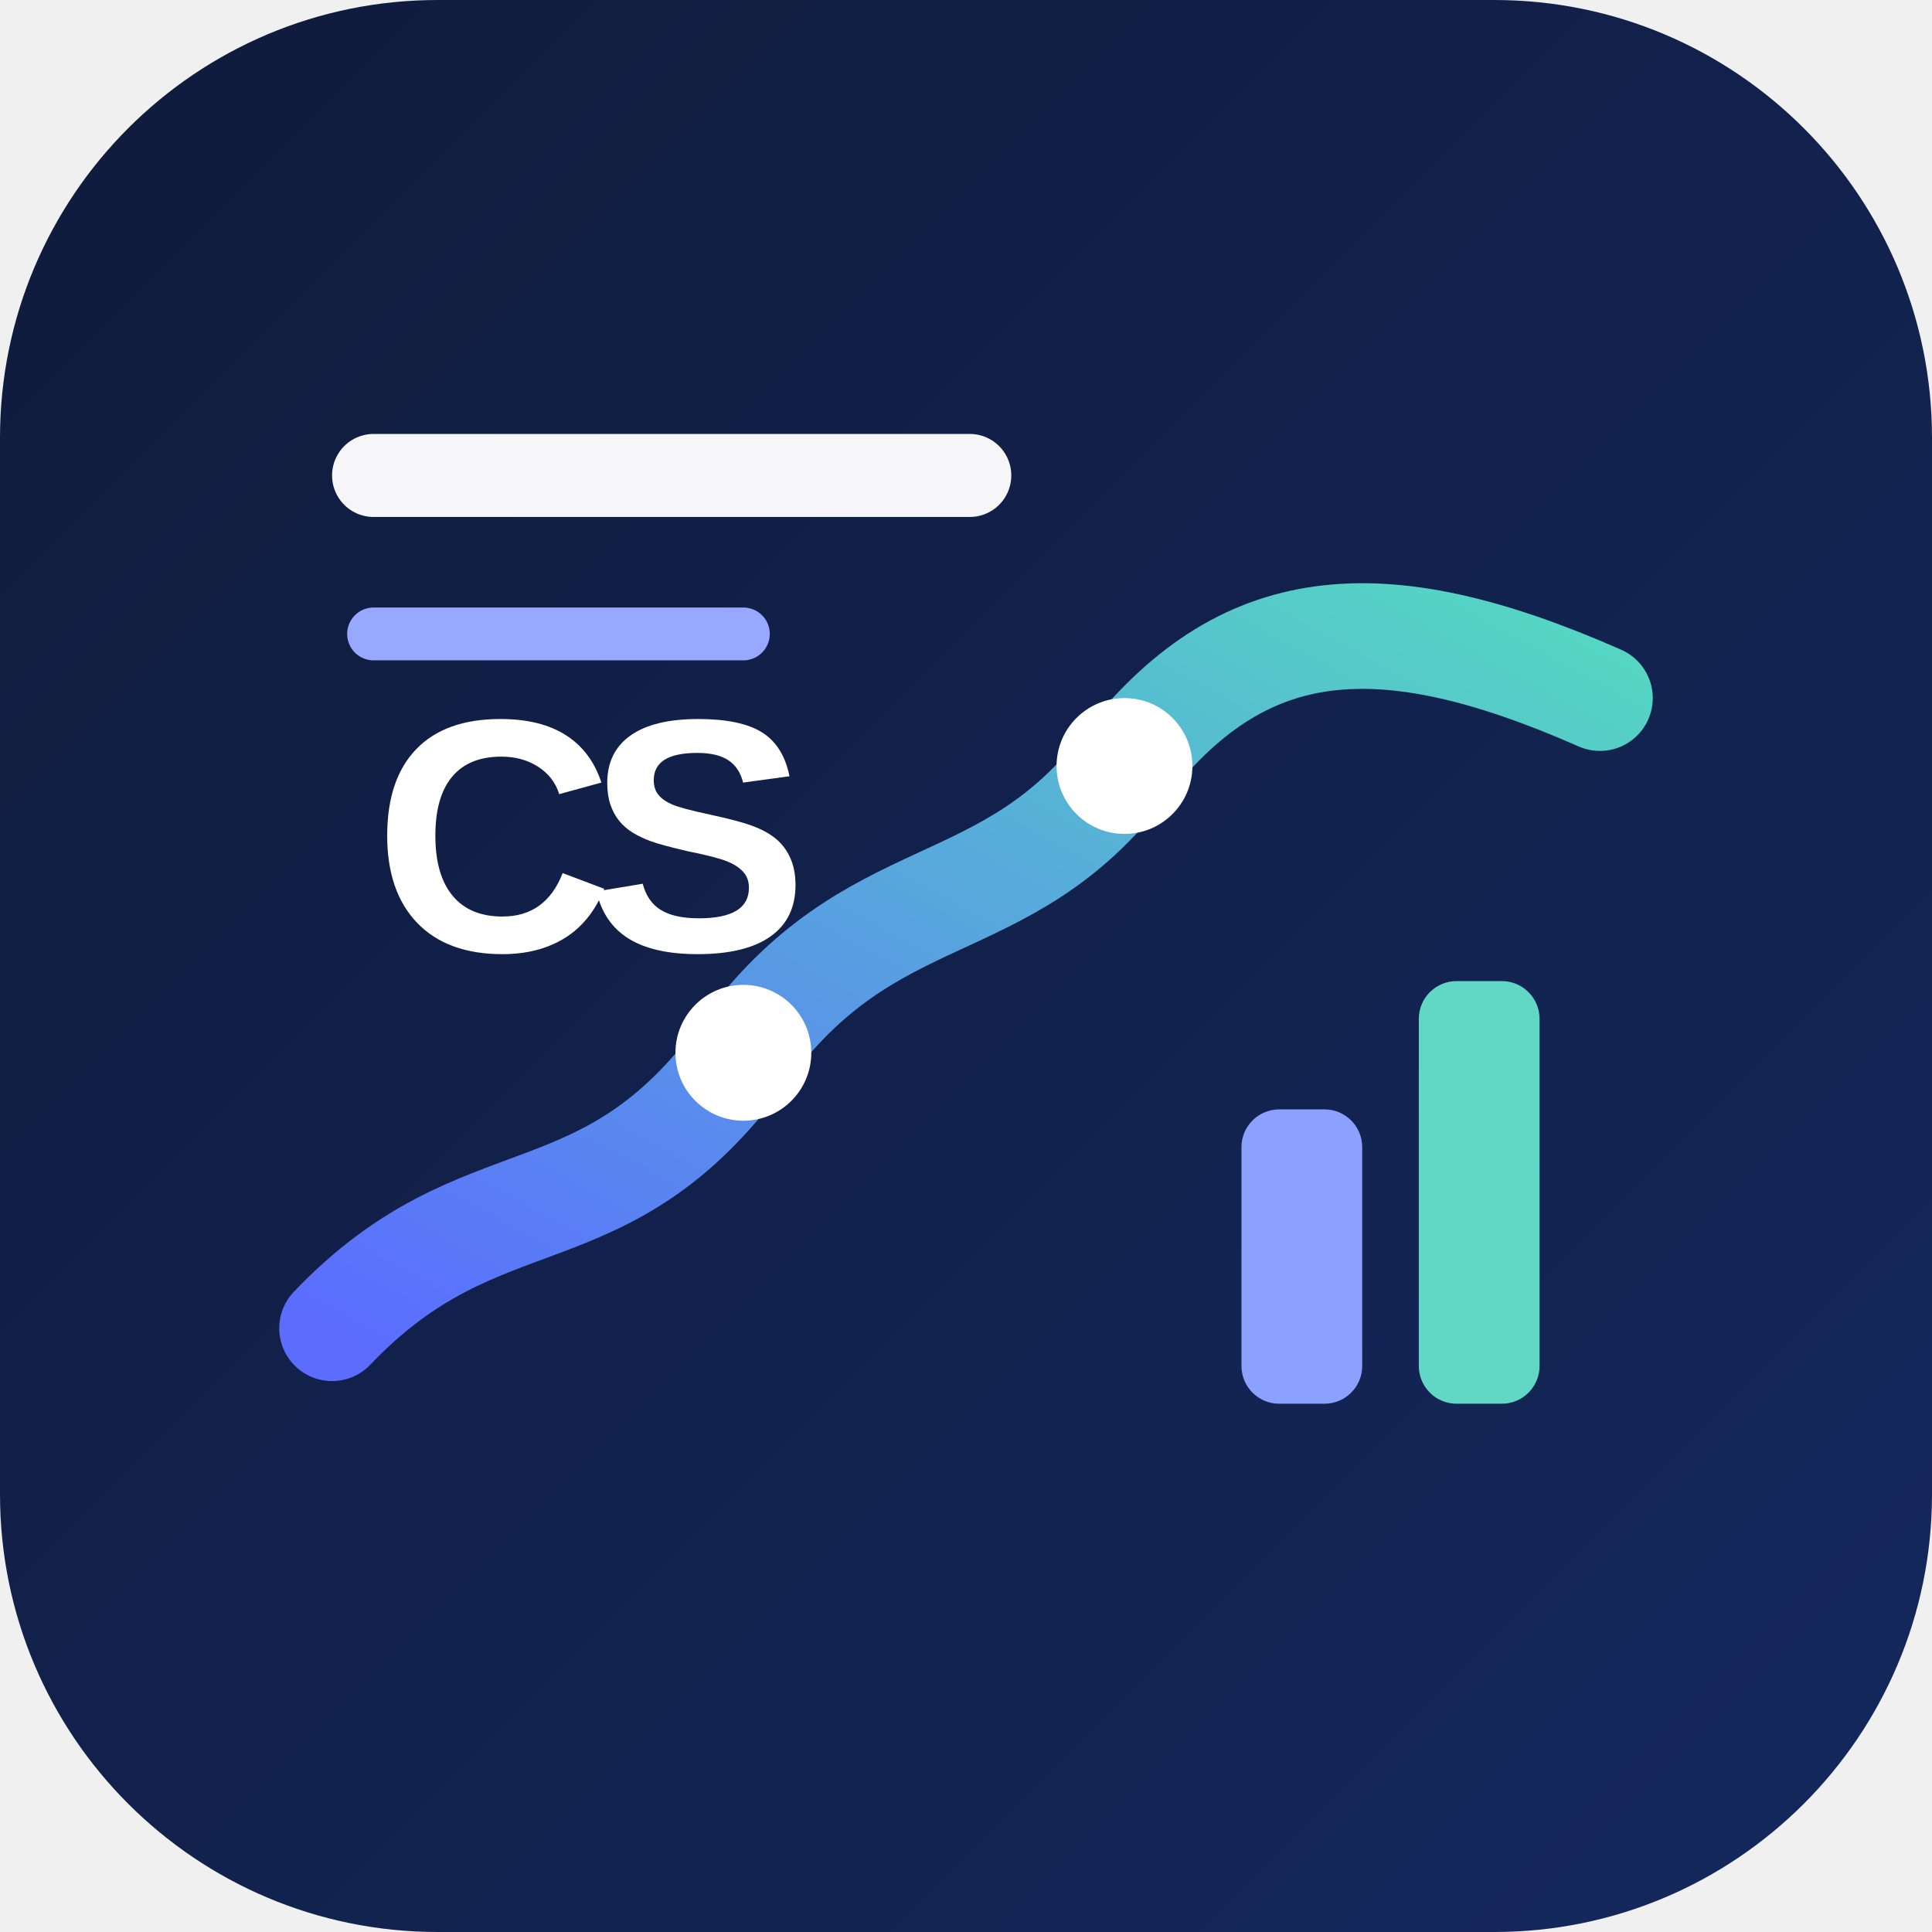
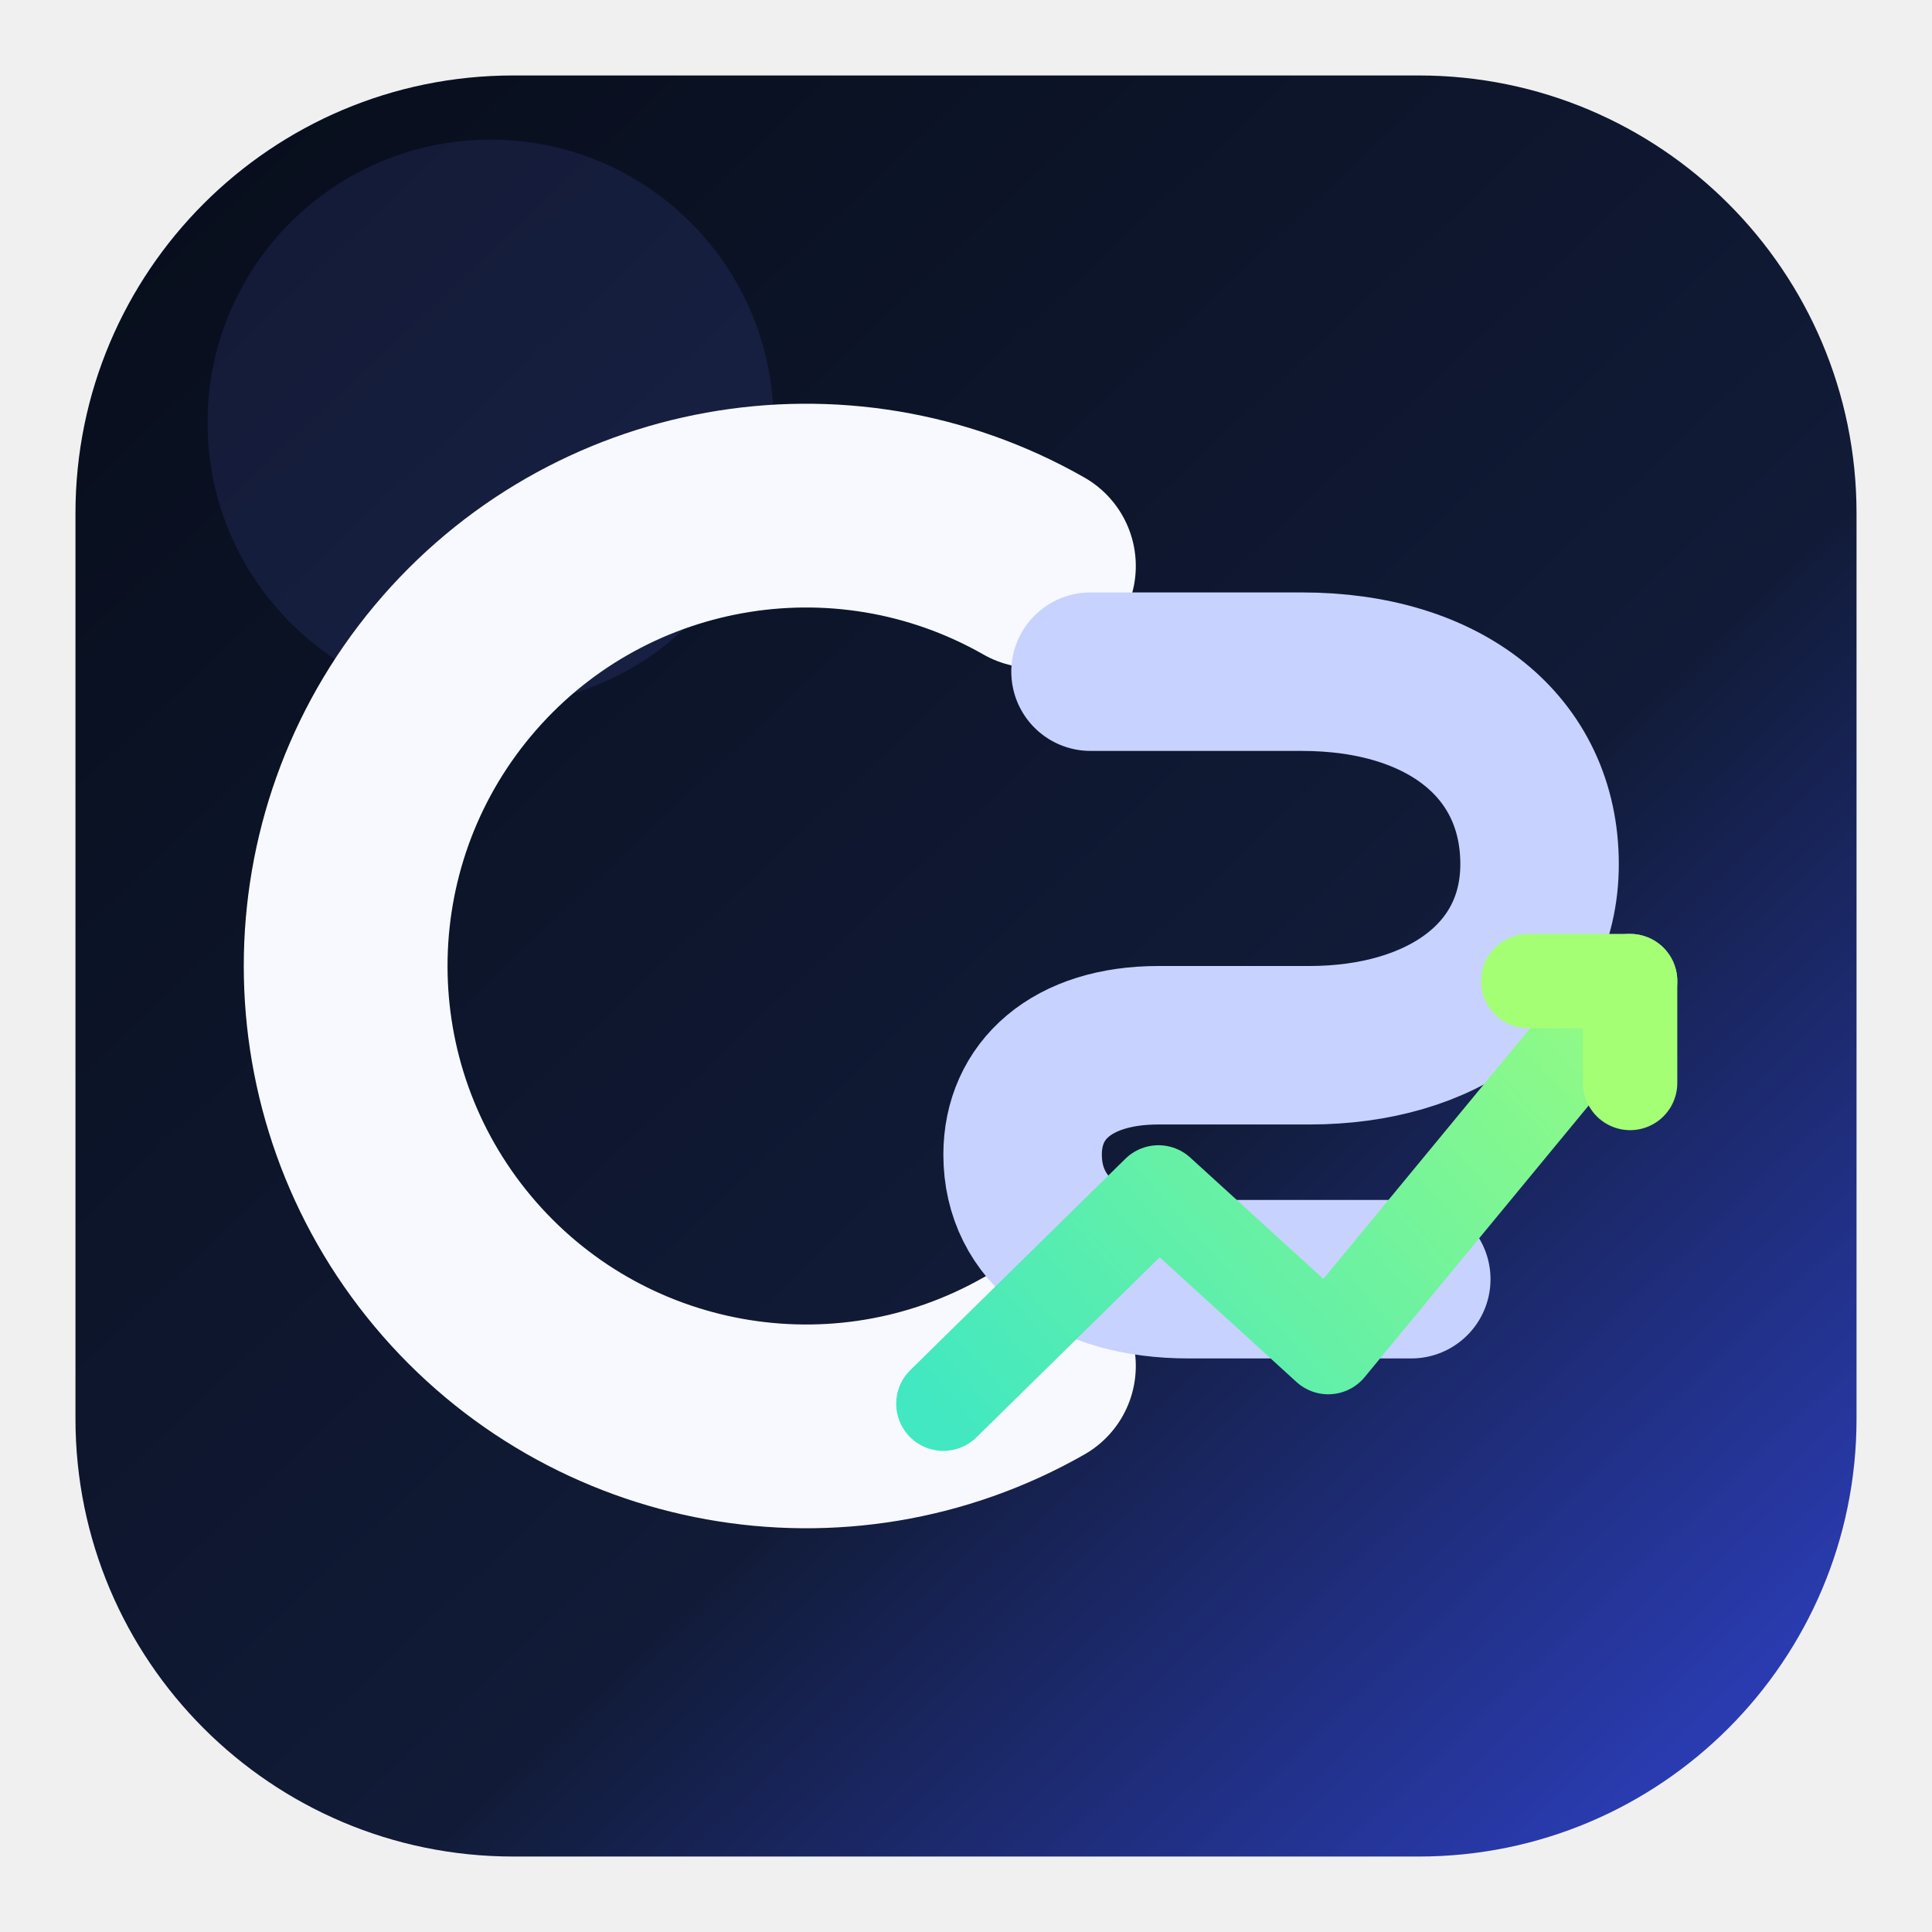
<svg xmlns="http://www.w3.org/2000/svg" viewBox="0 0 512 512" role="img" aria-label="CS Marketing">
  <defs>
-     <linearGradient id="g" x1="0" y1="0" x2="1" y2="1">
-       <stop offset="0" stop-color="#101b3b" />
-       <stop offset="1" stop-color="#14285e" />
+     <linearGradient id="bg" x1="54" y1="42" x2="458" y2="470" gradientUnits="userSpaceOnUse">
+       <stop stop-color="#080E1C" />
+       <stop offset=".62" stop-color="#111B37" />
+       <stop offset="1" stop-color="#2B3DB7" />
    </linearGradient>
-     <linearGradient id="a" x1="0" y1="1" x2="1" y2="0">
-       <stop offset="0" stop-color="#5b6cff" />
-       <stop offset="1" stop-color="#55d6c2" />
+     <linearGradient id="trend" x1="245" y1="370" x2="432" y2="203" gradientUnits="userSpaceOnUse">
+       <stop stop-color="#42E8C1" />
+       <stop offset="1" stop-color="#A5FF75" />
    </linearGradient>
  </defs>
-   <rect width="512" height="512" rx="116" fill="url(#g)" />
-   <path d="M88 352C128 310 160 330 197 279c34-47 69-34 101-76 31-40 67-44 126-18" fill="none" stroke="url(#a)" stroke-width="28" stroke-linecap="round" />
-   <circle cx="197" cy="279" r="18" fill="#fff" />
-   <circle cx="298" cy="203" r="18" fill="#fff" />
-   <path d="M99 126h158" stroke="#fff" stroke-width="22" stroke-linecap="round" opacity=".96" />
-   <path d="M99 168h98" stroke="#98a7ff" stroke-width="14" stroke-linecap="round" />
-   <rect x="329" y="294" width="32" height="78" rx="10" fill="#8ca0ff" />
-   <rect x="376" y="260" width="32" height="112" rx="10" fill="#62d7c5" />
-   <text x="99" y="252" fill="#fff" font-family="Arial, sans-serif" font-size="88" font-weight="800" letter-spacing="-7">CS</text>
+   <rect x="20" y="20" width="472" height="472" rx="116" fill="url(#bg)" />
+   <circle cx="130" cy="112" r="75" fill="#6674FF" opacity=".12" />
+   <path d="M274 150 A122 122 0 1 0 274 362" fill="none" stroke="#F7F9FF" stroke-width="54" stroke-linecap="round" />
+   <path d="M289 178 H345 C383 178 408 198 408 229 C408 259 382 277 347 277 H307 C284 277 271 289 271 306 C271 326 288 339 315 339 H374" fill="none" stroke="#C8D2FF" stroke-width="42" stroke-linecap="round" stroke-linejoin="round" />
+   <path d="M250 372 L307 316 L352 357 L432 260" fill="none" stroke="url(#trend)" stroke-width="25" stroke-linecap="round" stroke-linejoin="round" />
+   <path d="M405 260 H432 V287" fill="none" stroke="#A5FF75" stroke-width="25" stroke-linecap="round" stroke-linejoin="round" />
</svg>
